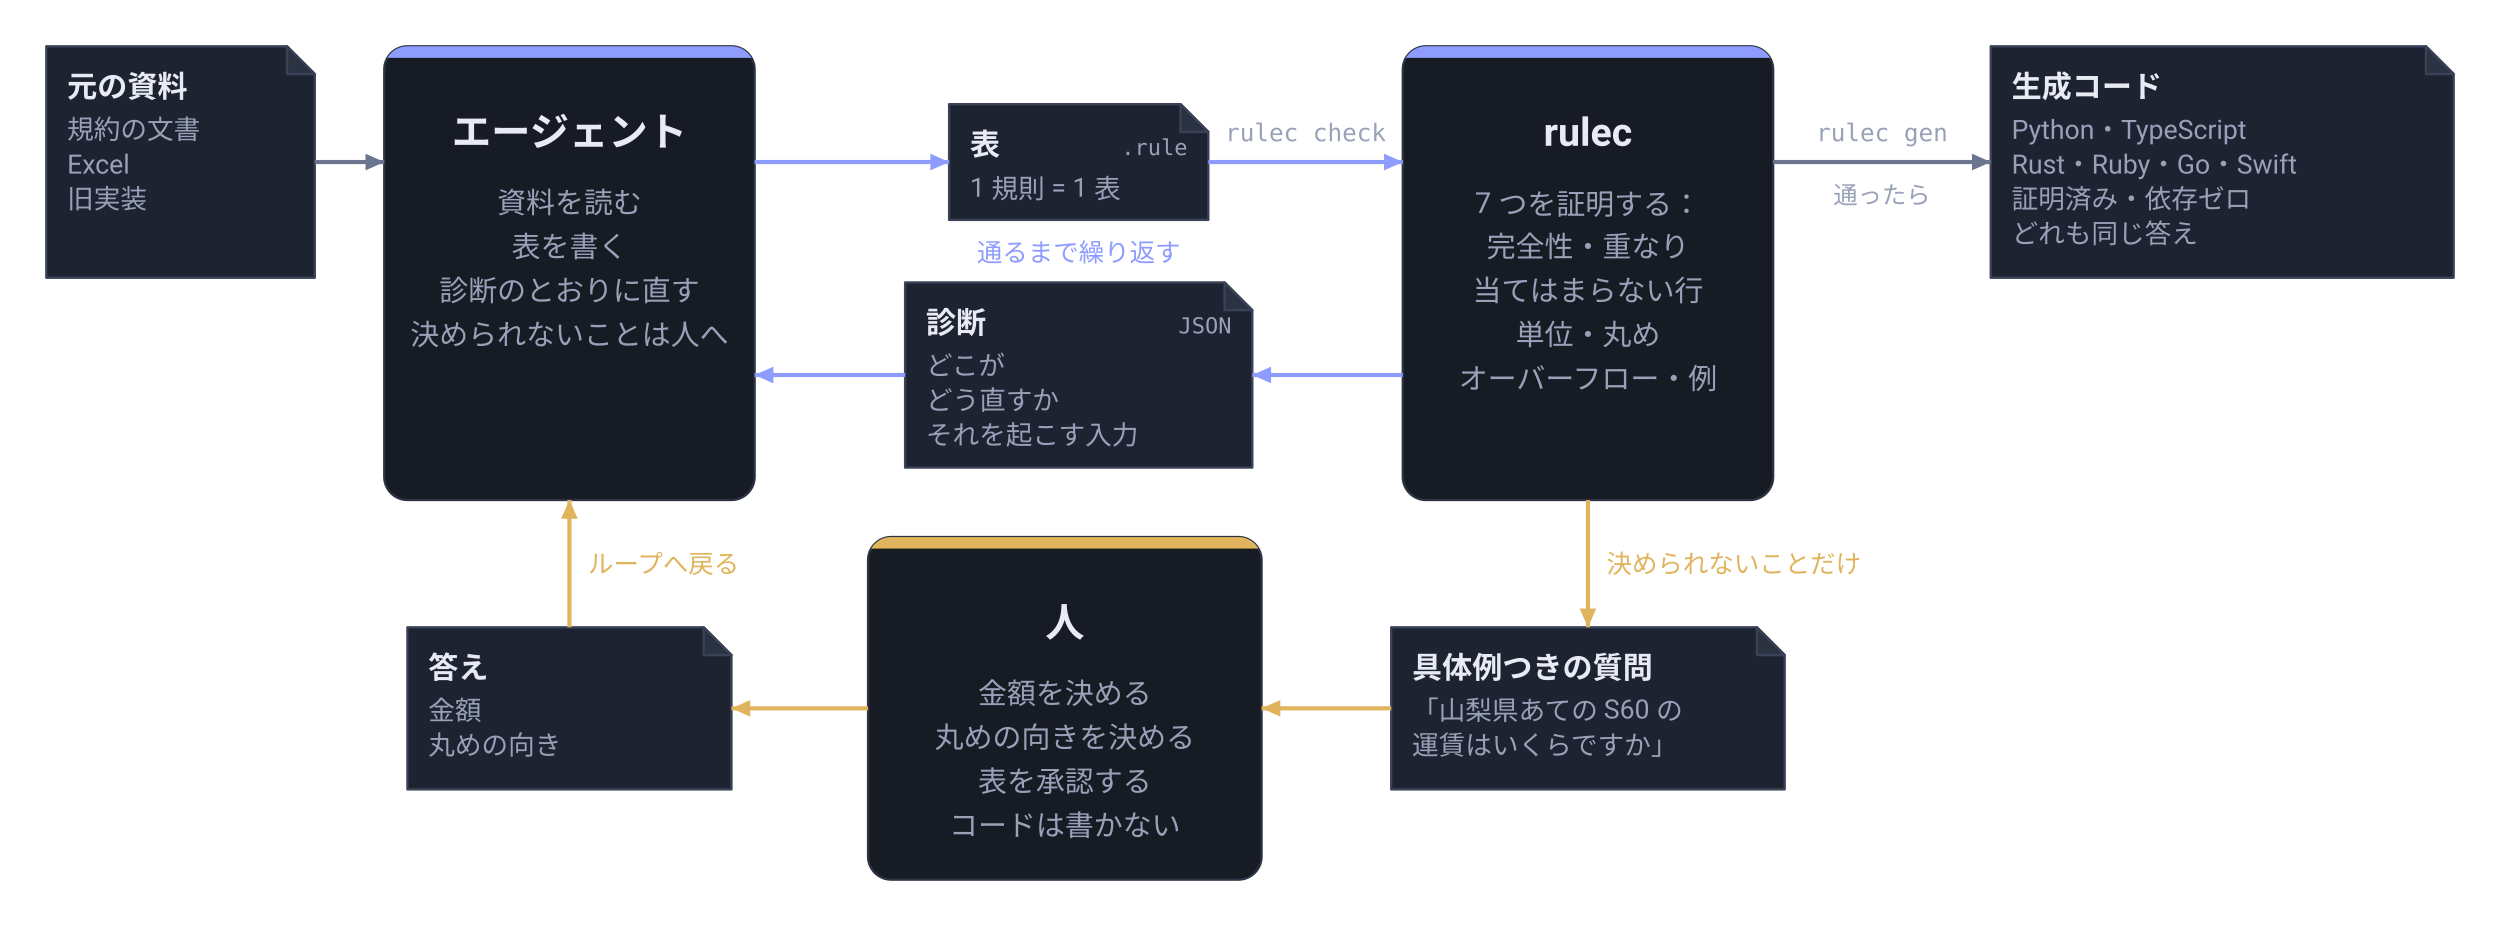
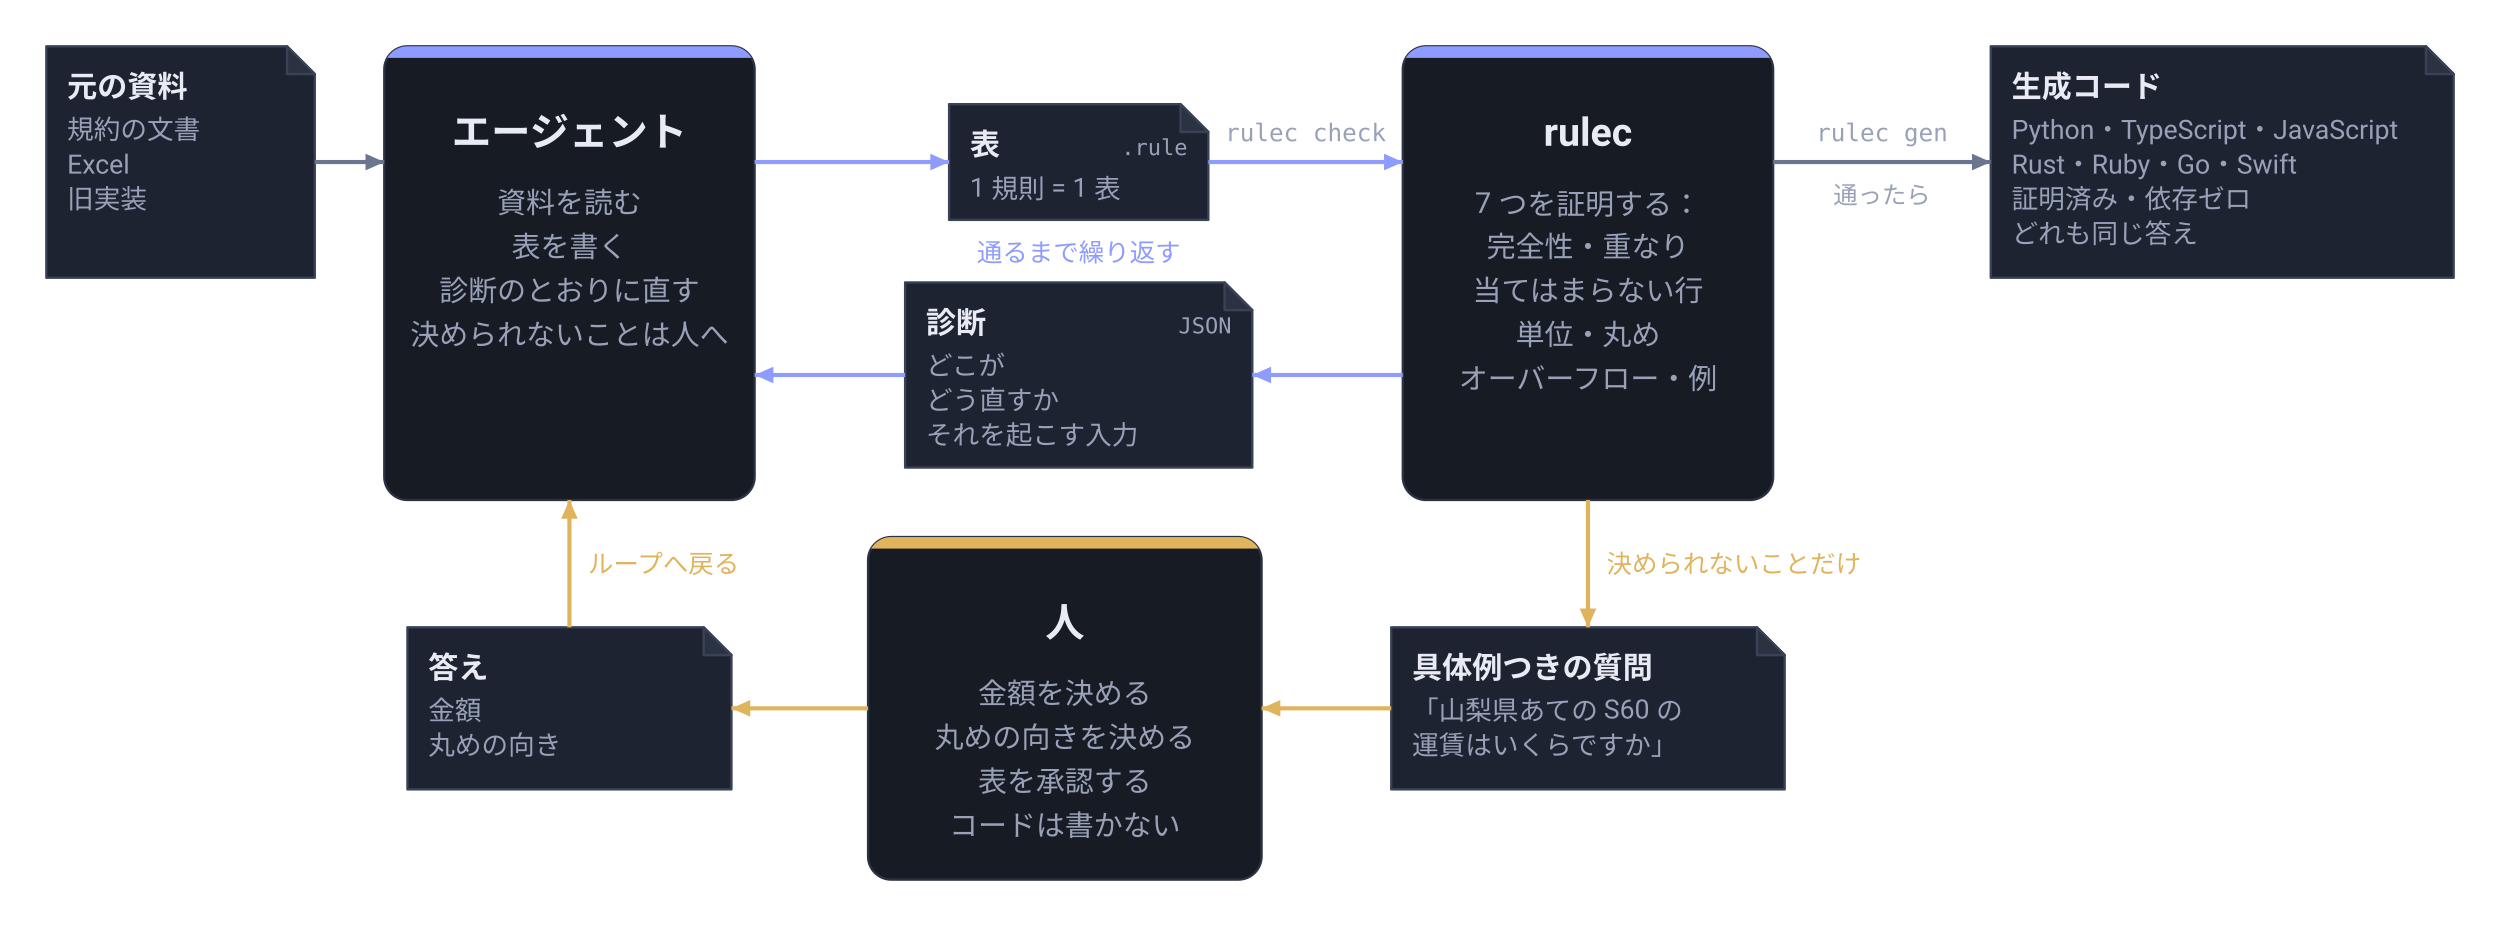
- <svg xmlns="http://www.w3.org/2000/svg" viewBox="0 0 1080 400" width="1080" height="400" role="img" aria-label="エージェントが資料を読んで表（.rule）を書き、rulec check にかける。rulec は診断（どこが・どう直すか・それを起こす入力）を返し、エージェントが直して、表が通るまで繰り返す。道具では決められないことだけが具体例つきの質問として人に渡り、人は金額と丸めの向きを答える。表が通ると rulec gen が証明済みの Python・TypeScript・Rust・Ruby・Go・Swift を出す。" font-family="-apple-system, BlinkMacSystemFont, &quot;Hiragino Sans&quot;, &quot;Noto Sans JP&quot;, &quot;Yu Gothic&quot;, Meiryo, &quot;Segoe UI&quot;, Roboto, sans-serif">
+ <svg xmlns="http://www.w3.org/2000/svg" viewBox="0 0 1080 400" width="1080" height="400" role="img" aria-label="エージェントが資料を読んで表（.rule）を書き、rulec check にかける。rulec は診断（どこが・どう直すか・それを起こす入力）を返し、エージェントが直して、表が通るまで繰り返す。道具では決められないことだけが具体例つきの質問として人に渡り、人は金額と丸めの向きを答える。表が通ると rulec gen が証明済みの Python・TypeScript・JavaScript・Rust・Ruby・Go・Swift を出す。" font-family="-apple-system, BlinkMacSystemFont, &quot;Hiragino Sans&quot;, &quot;Noto Sans JP&quot;, &quot;Yu Gothic&quot;, Meiryo, &quot;Segoe UI&quot;, Roboto, sans-serif">
  <defs>
    <marker id="head-neutral" viewBox="0 0 10 10" refX="9" refY="5" markerWidth="9" markerHeight="9" markerUnits="userSpaceOnUse" orient="auto">
      <path d="M0,1 L9,5 L0,9 Z" fill="#6b7590" />
    </marker>
    <marker id="head-accent" viewBox="0 0 10 10" refX="9" refY="5" markerWidth="9" markerHeight="9" markerUnits="userSpaceOnUse" orient="auto">
      <path d="M0,1 L9,5 L0,9 Z" fill="#8e9cff" />
    </marker>
    <marker id="head-human" viewBox="0 0 10 10" refX="9" refY="5" markerWidth="9" markerHeight="9" markerUnits="userSpaceOnUse" orient="auto">
      <path d="M0,1 L9,5 L0,9 Z" fill="#e0b45c" />
    </marker>
  </defs>
  <clipPath id="clip-agent">
    <rect x="166" y="20" width="160" height="196" rx="10" />
  </clipPath>
  <rect x="166" y="20" width="160" height="196" rx="10" fill="#171b24" stroke="#2b3242" />
  <rect x="166" y="20" width="160" height="5" fill="#8e9cff" clip-path="url(#clip-agent)" />
  <text x="246.0" y="63" font-size="17" font-weight="700" text-anchor="middle" fill="#e8ebf4">エージェント</text>
  <text x="246.0" y="92" font-size="12.5" font-weight="400" text-anchor="middle" fill="#98a1b8">資料を読む</text>
  <text x="246.0" y="111" font-size="12.5" font-weight="400" text-anchor="middle" fill="#98a1b8">表を書く</text>
  <text x="246.0" y="130" font-size="12.5" font-weight="400" text-anchor="middle" fill="#98a1b8">診断のとおりに直す</text>
  <text x="246.0" y="149" font-size="12.5" font-weight="400" text-anchor="middle" fill="#98a1b8">決められないことは人へ</text>
  <clipPath id="clip-rulec">
    <rect x="606" y="20" width="160" height="196" rx="10" />
  </clipPath>
  <rect x="606" y="20" width="160" height="196" rx="10" fill="#171b24" stroke="#2b3242" />
  <rect x="606" y="20" width="160" height="5" fill="#8e9cff" clip-path="url(#clip-rulec)" />
  <text x="686.0" y="63" font-size="17" font-weight="700" text-anchor="middle" fill="#e8ebf4">rulec</text>
  <text x="686.0" y="92" font-size="12.5" font-weight="400" text-anchor="middle" fill="#98a1b8">7 つを証明する：</text>
  <text x="686.0" y="111" font-size="12.5" font-weight="400" text-anchor="middle" fill="#98a1b8">完全性・重なり</text>
  <text x="686.0" y="130" font-size="12.5" font-weight="400" text-anchor="middle" fill="#98a1b8">当てはまらない行</text>
  <text x="686.0" y="149" font-size="12.5" font-weight="400" text-anchor="middle" fill="#98a1b8">単位・丸め</text>
  <text x="686.0" y="168" font-size="12.5" font-weight="400" text-anchor="middle" fill="#98a1b8">オーバーフロー・例</text>
  <clipPath id="clip-person">
    <rect x="375" y="232" width="170" height="148" rx="10" />
  </clipPath>
  <rect x="375" y="232" width="170" height="148" rx="10" fill="#171b24" stroke="#2b3242" />
  <rect x="375" y="232" width="170" height="5" fill="#e0b45c" clip-path="url(#clip-person)" />
  <text x="460.0" y="275" font-size="17" font-weight="700" text-anchor="middle" fill="#e8ebf4">人</text>
  <text x="460.0" y="304" font-size="12.5" font-weight="400" text-anchor="middle" fill="#98a1b8">金額を決める</text>
  <text x="460.0" y="323" font-size="12.5" font-weight="400" text-anchor="middle" fill="#98a1b8">丸めの向きを決める</text>
  <text x="460.0" y="342" font-size="12.5" font-weight="400" text-anchor="middle" fill="#98a1b8">表を承認する</text>
  <text x="460.0" y="361" font-size="12.5" font-weight="400" text-anchor="middle" fill="#98a1b8">コードは書かない</text>
  <path d="M20,20 H124 L136,32 V120 H20 Z" fill="#1e2331" stroke="#3a4257" stroke-linejoin="round" />
  <path d="M124,20 V32 H136 Z" fill="#2b3242" stroke="#3a4257" stroke-linejoin="round" />
  <text x="29" y="42" font-size="13" font-weight="600" text-anchor="start" fill="#e8ebf4">元の資料</text>
  <text x="29" y="60" font-size="11.5" font-weight="400" text-anchor="start" fill="#98a1b8">規約の文書</text>
  <text x="29" y="75" font-size="11.5" font-weight="400" text-anchor="start" fill="#98a1b8">Excel</text>
  <text x="29" y="90" font-size="11.5" font-weight="400" text-anchor="start" fill="#98a1b8">旧実装</text>
  <path d="M410,45 H510 L522,57 V95 H410 Z" fill="#1e2331" stroke="#3a4257" stroke-linejoin="round" />
  <path d="M510,45 V57 H522 Z" fill="#2b3242" stroke="#3a4257" stroke-linejoin="round" />
  <text x="419" y="67" font-size="13" font-weight="600" text-anchor="start" fill="#e8ebf4">表</text>
  <text x="513" y="67" font-size="9.5" font-weight="400" text-anchor="end" fill="#98a1b8" font-family="ui-monospace, SFMono-Regular, Menlo, Consolas, monospace">.rule</text>
  <text x="419" y="85" font-size="11.5" font-weight="400" text-anchor="start" fill="#98a1b8">1 規則 = 1 表</text>
  <path d="M391,122 H529 L541,134 V202 H391 Z" fill="#1e2331" stroke="#3a4257" stroke-linejoin="round" />
  <path d="M529,122 V134 H541 Z" fill="#2b3242" stroke="#3a4257" stroke-linejoin="round" />
  <text x="400" y="144" font-size="13" font-weight="600" text-anchor="start" fill="#e8ebf4">診断</text>
  <text x="532" y="144" font-size="9.5" font-weight="400" text-anchor="end" fill="#98a1b8" font-family="ui-monospace, SFMono-Regular, Menlo, Consolas, monospace">JSON</text>
  <text x="400" y="162" font-size="11.5" font-weight="400" text-anchor="start" fill="#98a1b8">どこが</text>
  <text x="400" y="177" font-size="11.5" font-weight="400" text-anchor="start" fill="#98a1b8">どう直すか</text>
  <text x="400" y="192" font-size="11.5" font-weight="400" text-anchor="start" fill="#98a1b8">それを起こす入力</text>
  <path d="M860,20 H1048 L1060,32 V120 H860 Z" fill="#1e2331" stroke="#3a4257" stroke-linejoin="round" />
  <path d="M1048,20 V32 H1060 Z" fill="#2b3242" stroke="#3a4257" stroke-linejoin="round" />
  <text x="869" y="42" font-size="13" font-weight="600" text-anchor="start" fill="#e8ebf4">生成コード</text>
-   <text x="869" y="60" font-size="11.5" font-weight="400" text-anchor="start" fill="#98a1b8">Python・TypeScript</text>
+   <text x="869" y="60" font-size="11.5" font-weight="400" text-anchor="start" fill="#98a1b8">Python・TypeScript・JavaScript</text>
  <text x="869" y="75" font-size="11.5" font-weight="400" text-anchor="start" fill="#98a1b8">Rust・Ruby・Go・Swift</text>
  <text x="869" y="90" font-size="11.5" font-weight="400" text-anchor="start" fill="#98a1b8">証明済み・依存ゼロ</text>
  <text x="869" y="105" font-size="11.5" font-weight="400" text-anchor="start" fill="#98a1b8">どれも同じ答え</text>
  <path d="M601,271 H759 L771,283 V341 H601 Z" fill="#1e2331" stroke="#3a4257" stroke-linejoin="round" />
  <path d="M759,271 V283 H771 Z" fill="#2b3242" stroke="#3a4257" stroke-linejoin="round" />
  <text x="610" y="293" font-size="13" font-weight="600" text-anchor="start" fill="#e8ebf4">具体例つきの質問</text>
  <text x="610" y="311" font-size="11.5" font-weight="400" text-anchor="start" fill="#98a1b8">「山梨県あての S60 の</text>
  <text x="610" y="326" font-size="11.5" font-weight="400" text-anchor="start" fill="#98a1b8">運賃はいくらですか」</text>
  <path d="M176,271 H304 L316,283 V341 H176 Z" fill="#1e2331" stroke="#3a4257" stroke-linejoin="round" />
  <path d="M304,271 V283 H316 Z" fill="#2b3242" stroke="#3a4257" stroke-linejoin="round" />
  <text x="185" y="293" font-size="13" font-weight="600" text-anchor="start" fill="#e8ebf4">答え</text>
  <text x="185" y="311" font-size="11.5" font-weight="400" text-anchor="start" fill="#98a1b8">金額</text>
  <text x="185" y="326" font-size="11.5" font-weight="400" text-anchor="start" fill="#98a1b8">丸めの向き</text>
  <line x1="136" y1="70" x2="166" y2="70" stroke="#6b7590" stroke-width="1.8" marker-end="url(#head-neutral)" />
  <line x1="326" y1="70" x2="410" y2="70" stroke="#8e9cff" stroke-width="1.8" marker-end="url(#head-accent)" />
  <line x1="522" y1="70" x2="606" y2="70" stroke="#8e9cff" stroke-width="1.8" marker-end="url(#head-accent)" />
  <text x="564.0" y="61" font-size="10.5" font-weight="400" text-anchor="middle" fill="#98a1b8" font-family="ui-monospace, SFMono-Regular, Menlo, Consolas, monospace">rulec check</text>
  <line x1="606" y1="162" x2="541" y2="162" stroke="#8e9cff" stroke-width="1.8" marker-end="url(#head-accent)" />
  <line x1="391" y1="162" x2="326" y2="162" stroke="#8e9cff" stroke-width="1.8" marker-end="url(#head-accent)" />
  <text x="466.0" y="113" font-size="11" font-weight="400" text-anchor="middle" fill="#8e9cff">通るまで繰り返す</text>
  <line x1="766" y1="70" x2="860" y2="70" stroke="#6b7590" stroke-width="1.8" marker-end="url(#head-neutral)" />
  <text x="813.0" y="61" font-size="10.5" font-weight="400" text-anchor="middle" fill="#98a1b8" font-family="ui-monospace, SFMono-Regular, Menlo, Consolas, monospace">rulec gen</text>
  <text x="813.0" y="88" font-size="10.5" font-weight="400" text-anchor="middle" fill="#98a1b8">通ったら</text>
  <line x1="686" y1="216" x2="686" y2="271" stroke="#e0b45c" stroke-width="1.8" marker-end="url(#head-human)" />
  <text x="694" y="247.5" font-size="11" font-weight="400" text-anchor="start" fill="#e0b45c">決められないことだけ</text>
  <line x1="601" y1="306" x2="545" y2="306" stroke="#e0b45c" stroke-width="1.8" marker-end="url(#head-human)" />
  <line x1="375" y1="306" x2="316" y2="306" stroke="#e0b45c" stroke-width="1.8" marker-end="url(#head-human)" />
  <line x1="246" y1="271" x2="246" y2="216" stroke="#e0b45c" stroke-width="1.8" marker-end="url(#head-human)" />
  <text x="254" y="247.5" font-size="11" font-weight="400" text-anchor="start" fill="#e0b45c">ループへ戻る</text>
</svg>
